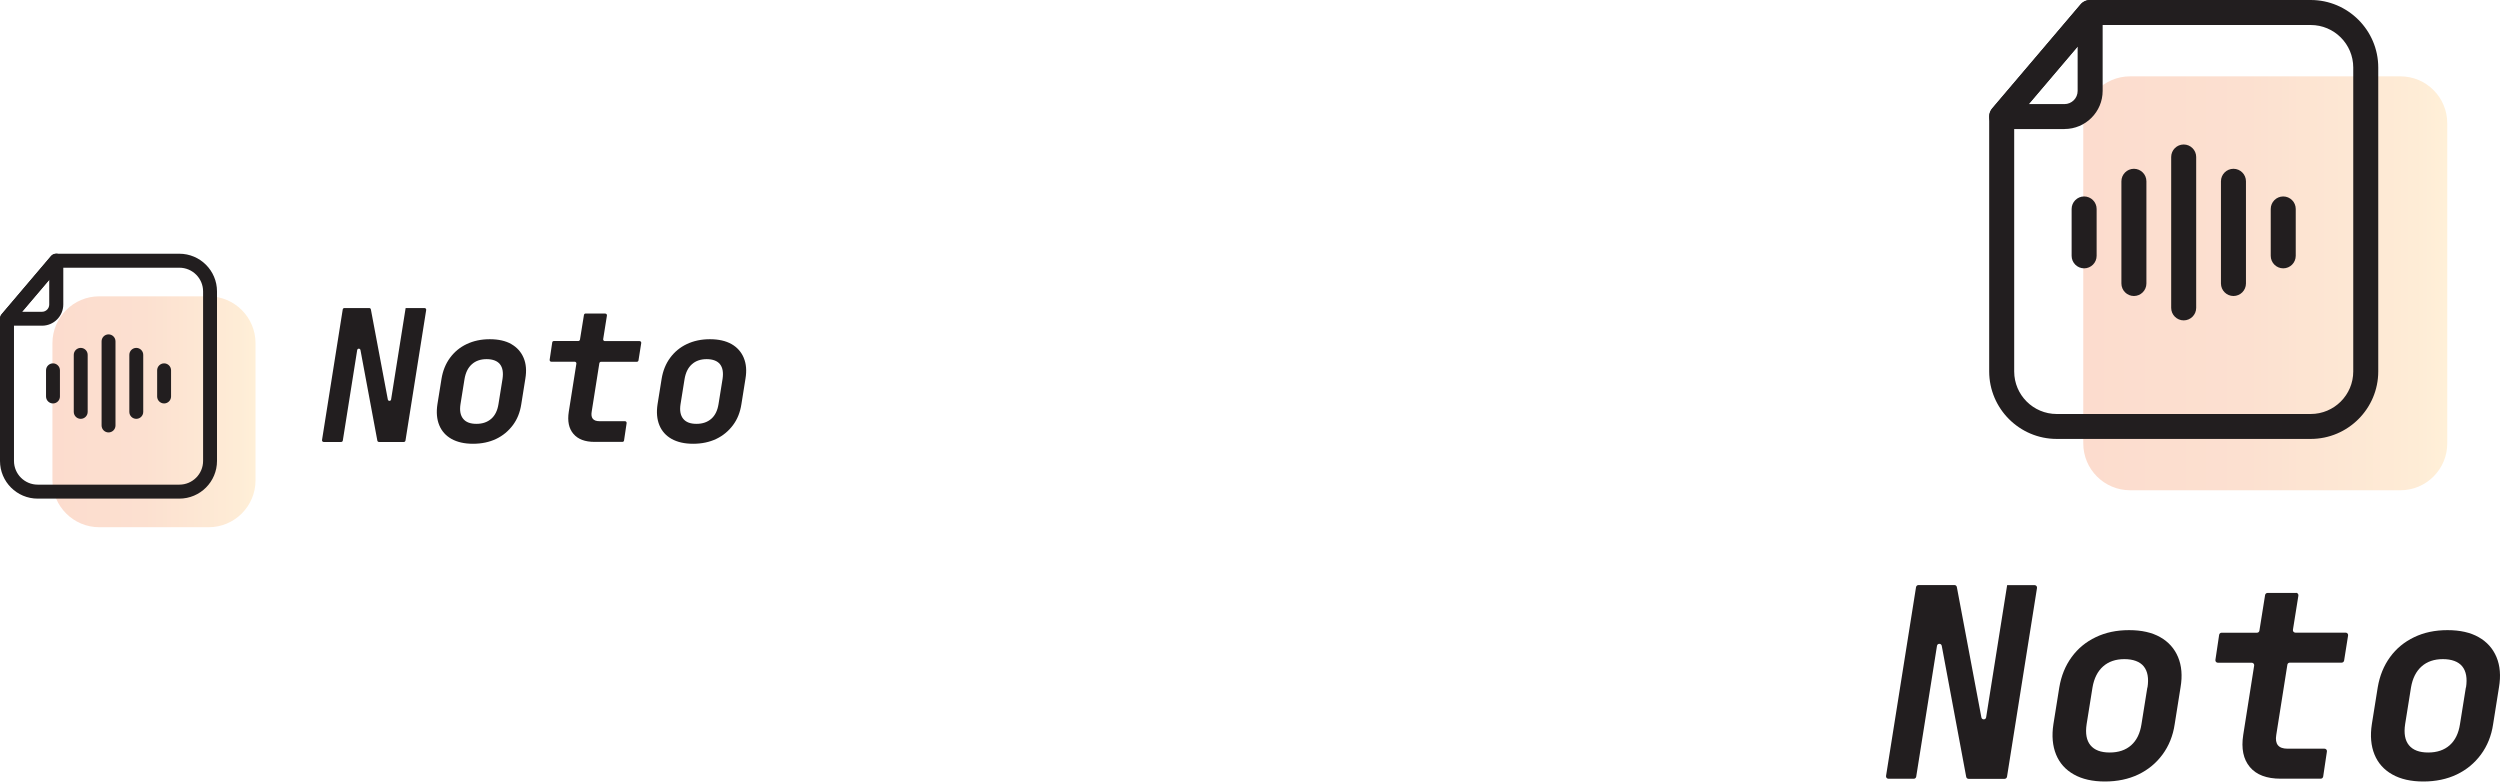
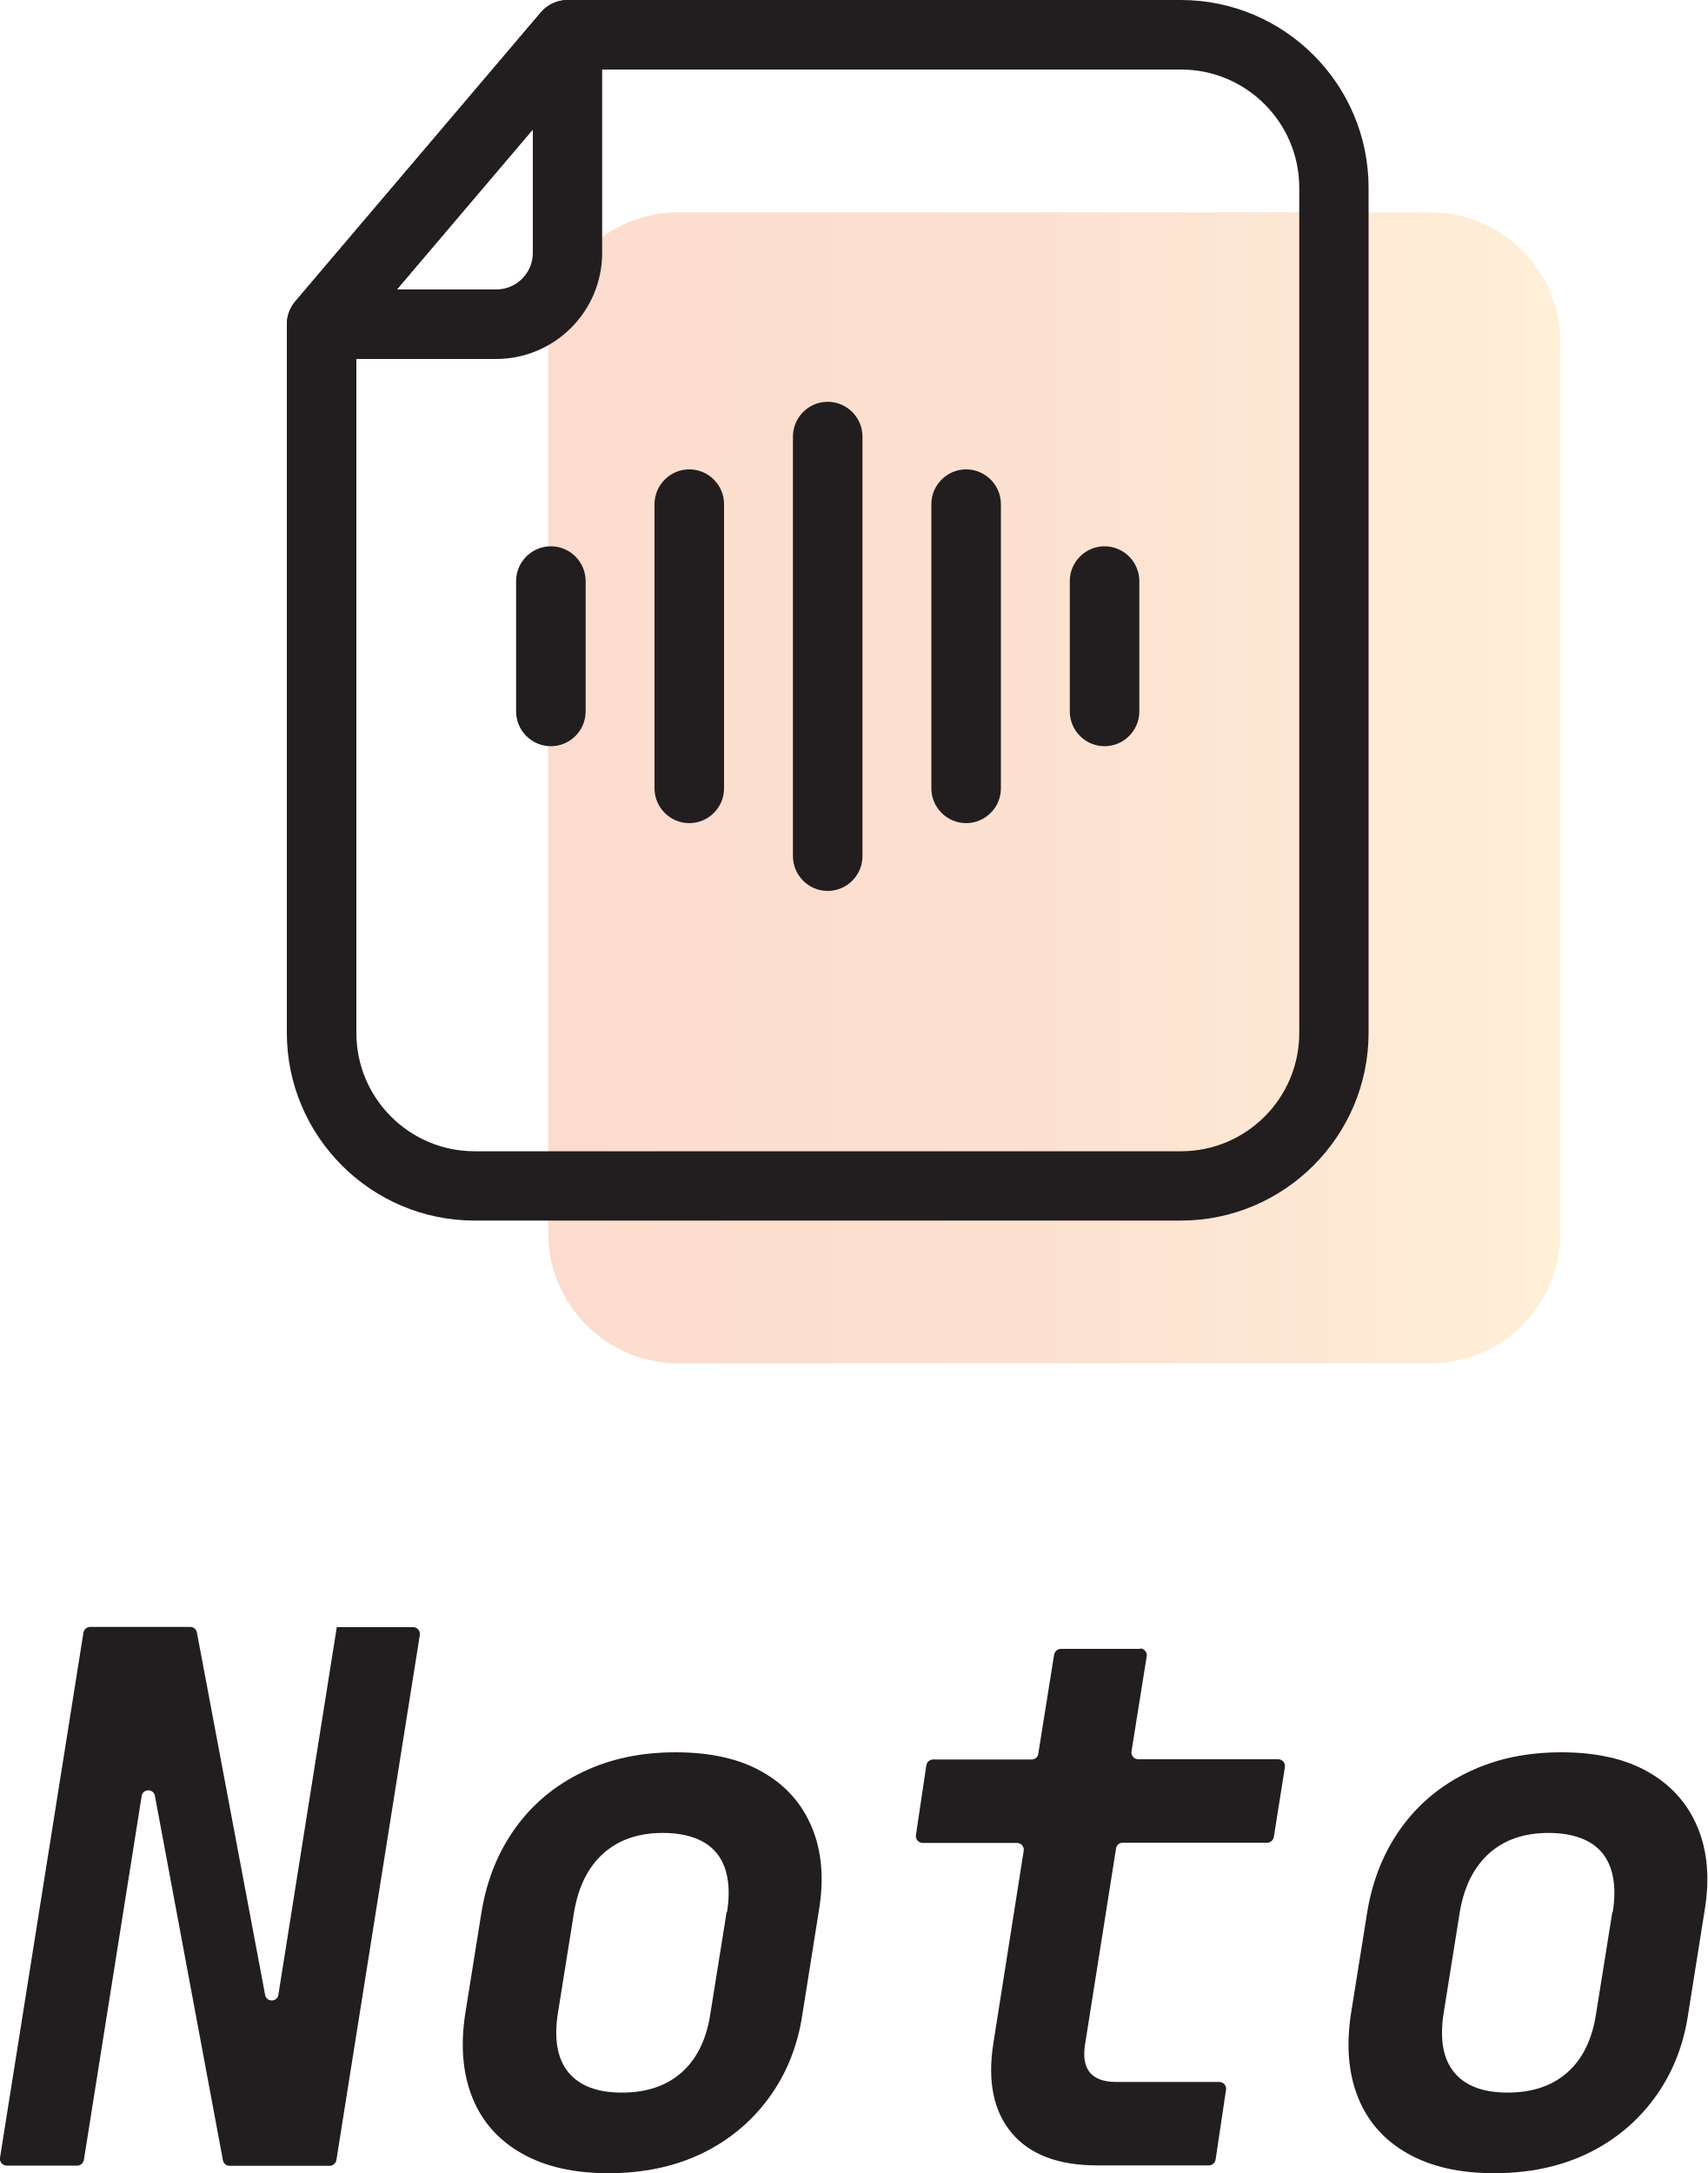
- <svg xmlns="http://www.w3.org/2000/svg" xmlns:xlink="http://www.w3.org/1999/xlink" id="_レイヤー_1" data-name="レイヤー 1" viewBox="0 0 319.93 100">
+ <svg xmlns="http://www.w3.org/2000/svg" id="_レイヤー_1" data-name="レイヤー 1" viewBox="0 0 78.57 100">
  <defs>
    <style>
      .cls-1 {
-         fill: url(#_名称未設定グラデーション_146-2);
+         fill: url(#_名称未設定グラデーション_146);
      }

      .cls-2 {
-         fill: url(#_名称未設定グラデーション_146);
-       }
- 
-       .cls-3 {
        fill: #221e1f;
      }
    </style>
-     <linearGradient id="_名称未設定グラデーション_146" data-name="名称未設定グラデーション 146" x1="6.71" y1="52.69" x2="32.7" y2="52.69" gradientUnits="userSpaceOnUse">
+     <linearGradient id="_名称未設定グラデーション_146" data-name="名称未設定グラデーション 146" x1="25.23" y1="36.25" x2="71.82" y2="36.25" gradientUnits="userSpaceOnUse">
      <stop offset="0" stop-color="#fcdcce" />
      <stop offset=".45" stop-color="#fce0d0" />
      <stop offset=".91" stop-color="#feecd6" />
      <stop offset="1" stop-color="#fff0d8" />
    </linearGradient>
-     <linearGradient id="_名称未設定グラデーション_146-2" data-name="名称未設定グラデーション 146" x1="266.6" y1="36.25" x2="313.18" y2="36.25" xlink:href="#_名称未設定グラデーション_146" />
  </defs>
  <g>
+     <rect class="cls-1" x="25.23" y="9.77" width="46.58" height="52.97" rx="6" ry="6" />
    <g>
-       <rect class="cls-2" x="6.71" y="37.92" width="25.99" height="29.55" rx="6" ry="6" />
-       <g>
-         <path class="cls-3" d="M13.89,55.34c-.49,0-.89-.4-.89-.89v-10.77c0-.49.4-.89.89-.89s.89.4.89.89v10.77c0,.49-.4.89-.89.89Z" />
-         <path class="cls-3" d="M17.44,53.6c-.49,0-.89-.4-.89-.89v-7.3c0-.49.4-.89.89-.89s.89.4.89.89v7.3c0,.49-.4.89-.89.89Z" />
-         <path class="cls-3" d="M21,51.63c-.49,0-.89-.4-.89-.89v-3.35c0-.49.4-.89.89-.89s.89.4.89.89v3.35c0,.49-.4.89-.89.89Z" />
-         <path class="cls-3" d="M10.33,53.6c-.49,0-.89-.4-.89-.89v-7.3c0-.49.4-.89.89-.89s.89.4.89.89v7.3c0,.49-.4.89-.89.89Z" />
-         <path class="cls-3" d="M6.78,51.63c-.49,0-.89-.4-.89-.89v-3.35c0-.49.4-.89.89-.89s.89.4.89.89v3.35c0,.49-.4.89-.89.89Z" />
-       </g>
-       <g>
-         <path class="cls-3" d="M5.38,41.68H.89c-.35,0-.66-.2-.81-.52-.15-.32-.1-.69.13-.95l6.31-7.43c.24-.29.64-.39.99-.26.35.13.59.46.59.84v5.6c0,1.5-1.22,2.72-2.72,2.72ZM2.82,39.9h2.55c.52,0,.93-.42.93-.93v-3.17l-3.49,4.11Z" />
-         <path class="cls-3" d="M22.96,63.81H4.82C2.16,63.81,0,61.65,0,58.99v-18.2c0-.21.08-.42.21-.58l6.31-7.43c.17-.2.42-.31.68-.31h15.75c2.66,0,4.82,2.16,4.82,4.82v21.7c0,2.66-2.16,4.82-4.82,4.82ZM1.79,41.12v17.87c0,1.67,1.36,3.03,3.03,3.03h18.14c1.67,0,3.03-1.36,3.03-3.03v-21.7c0-1.67-1.36-3.03-3.03-3.03H7.62l-5.83,6.86Z" />
-       </g>
+       <path class="cls-2" d="M38.09,41c-.88,0-1.6-.72-1.6-1.6v-19.31c0-.88.72-1.6,1.6-1.6s1.6.72,1.6,1.6v19.31c0,.88-.72,1.6-1.6,1.6Z" />
+       <path class="cls-2" d="M44.46,37.88c-.88,0-1.6-.72-1.6-1.6v-13.08c0-.88.72-1.6,1.6-1.6s1.6.72,1.6,1.6v13.08c0,.88-.72,1.6-1.6,1.6Z" />
+       <path class="cls-2" d="M50.83,34.34c-.88,0-1.6-.72-1.6-1.6v-6c0-.88.72-1.6,1.6-1.6s1.6.72,1.6,1.6v6c0,.88-.72,1.6-1.6,1.6Z" />
+       <path class="cls-2" d="M31.72,37.88c-.88,0-1.6-.72-1.6-1.6v-13.08c0-.88.72-1.6,1.6-1.6s1.6.72,1.6,1.6v13.08c0,.88-.72,1.6-1.6,1.6Z" />
+       <path class="cls-2" d="M25.35,34.34c-.88,0-1.6-.72-1.6-1.6v-6c0-.88.72-1.6,1.6-1.6s1.6.72,1.6,1.6v6c0,.88-.72,1.6-1.6,1.6Z" />
    </g>
    <g>
-       <path class="cls-3" d="M65.44,44.03c-.73-.41-1.65-.62-2.76-.62s-2.08.21-2.95.62c-.87.41-1.58,1-2.14,1.76-.56.76-.92,1.65-1.09,2.69l-.52,3.24c-.16,1.03-.08,1.93.23,2.69s.84,1.35,1.57,1.76c.74.41,1.65.62,2.75.62s2.1-.21,2.96-.62c.86-.41,1.57-1,2.14-1.76s.92-1.65,1.08-2.69l.52-3.26c.17-1.02.1-1.9-.22-2.66-.32-.76-.85-1.35-1.57-1.76ZM64.31,48.48l-.52,3.24c-.13.81-.43,1.44-.92,1.87-.49.43-1.12.65-1.9.65s-1.35-.21-1.7-.65c-.35-.43-.47-1.05-.34-1.87l.52-3.24c.14-.81.45-1.44.94-1.87.48-.43,1.11-.65,1.88-.65s1.37.22,1.71.65c.34.43.45,1.05.33,1.87Z" />
-       <path class="cls-3" d="M77.46,40.12h-2.52c-.11,0-.19.08-.21.18l-.51,3.16c-.02.1-.11.18-.21.18h-3.13c-.11,0-.2.08-.21.18l-.33,2.22c-.02.13.08.25.21.25h3c.13,0,.23.12.21.25l-.97,6.14c-.19,1.21,0,2.15.59,2.84.58.69,1.49,1.03,2.72,1.03h3.55c.11,0,.2-.08.21-.18l.33-2.22c.02-.13-.08-.25-.21-.25h-3.27c-.8,0-1.13-.41-.99-1.22l.98-6.2c.02-.1.11-.18.21-.18h4.59c.11,0,.19-.08.21-.18l.35-2.22c.02-.13-.08-.25-.21-.25h-4.45c-.13,0-.23-.12-.21-.25l.48-3.02c.02-.13-.08-.25-.21-.25Z" />
-       <path class="cls-3" d="M95.18,45.79c-.32-.76-.85-1.35-1.57-1.76-.73-.41-1.65-.62-2.76-.62s-2.08.21-2.95.62c-.87.41-1.58,1-2.14,1.76-.56.76-.92,1.65-1.09,2.69l-.52,3.24c-.16,1.03-.08,1.93.23,2.69s.84,1.35,1.57,1.76c.74.41,1.65.62,2.75.62s2.1-.21,2.96-.62c.86-.41,1.57-1,2.14-1.76s.92-1.65,1.08-2.69l.52-3.26c.17-1.02.1-1.9-.22-2.66ZM92.47,48.48l-.52,3.24c-.13.81-.43,1.44-.92,1.87-.49.43-1.12.65-1.9.65s-1.35-.21-1.7-.65c-.35-.43-.47-1.05-.34-1.87l.52-3.24c.14-.81.45-1.44.94-1.87.48-.43,1.11-.65,1.88-.65s1.37.22,1.71.65c.34.43.45,1.05.33,1.87Z" />
-       <path class="cls-3" d="M51.91,39.42l-1.86,11.7c-.04.24-.38.24-.42,0l-2.17-11.53c-.02-.1-.11-.17-.21-.17h-3.18c-.11,0-.19.08-.21.18l-2.65,16.71c-.02.13.08.25.21.25h2.24c.11,0,.19-.08.21-.18l1.84-11.58c.04-.24.38-.24.42,0l2.16,11.59c.02.1.11.17.21.17h3.18c.11,0,.19-.08.21-.18l2.65-16.71c.02-.13-.08-.25-.21-.25h-2.42Z" />
+       <path class="cls-2" d="M22.84,16.52h-8.04c-.62,0-1.19-.36-1.45-.93-.26-.57-.17-1.23.23-1.71L24.89.57c.43-.51,1.14-.7,1.77-.47.63.23,1.05.83,1.05,1.5v10.04c0,2.69-2.19,4.88-4.88,4.88ZM18.26,13.32h4.58c.92,0,1.68-.75,1.68-1.68v-5.68l-6.25,7.36Z" />
+       <path class="cls-2" d="M54.35,56.17H21.84c-4.76,0-8.64-3.88-8.64-8.64V14.92c0-.38.14-.75.38-1.04L24.89.57C25.2.21,25.65,0,26.11,0h28.23C59.11,0,62.98,3.88,62.98,8.64v38.89c0,4.76-3.88,8.64-8.64,8.64ZM16.4,15.51v32.03c0,3,2.44,5.44,5.44,5.44h32.51c3,0,5.44-2.44,5.44-5.44V8.64c0-3-2.44-5.44-5.44-5.44h-27.49l-10.46,12.3Z" />
    </g>
  </g>
  <g>
-     <rect class="cls-1" x="266.6" y="9.77" width="46.58" height="52.97" rx="6" ry="6" />
-     <g>
-       <path class="cls-3" d="M279.45,41c-.88,0-1.6-.72-1.6-1.6v-19.31c0-.88.72-1.6,1.6-1.6s1.6.72,1.6,1.6v19.31c0,.88-.72,1.6-1.6,1.6Z" />
-       <path class="cls-3" d="M285.82,37.88c-.88,0-1.6-.72-1.6-1.6v-13.08c0-.88.72-1.6,1.6-1.6s1.6.72,1.6,1.6v13.08c0,.88-.72,1.6-1.6,1.6Z" />
-       <path class="cls-3" d="M292.19,34.34c-.88,0-1.6-.72-1.6-1.6v-6c0-.88.72-1.6,1.6-1.6s1.6.72,1.6,1.6v6c0,.88-.72,1.6-1.6,1.6Z" />
-       <path class="cls-3" d="M273.08,37.88c-.88,0-1.6-.72-1.6-1.6v-13.08c0-.88.72-1.6,1.6-1.6s1.6.72,1.6,1.6v13.08c0,.88-.72,1.6-1.6,1.6Z" />
-       <path class="cls-3" d="M266.71,34.34c-.88,0-1.6-.72-1.6-1.6v-6c0-.88.72-1.6,1.6-1.6s1.6.72,1.6,1.6v6c0,.88-.72,1.6-1.6,1.6Z" />
-     </g>
-     <g>
-       <path class="cls-3" d="M264.2,16.52h-8.04c-.62,0-1.19-.36-1.45-.93-.26-.57-.17-1.23.23-1.71l11.32-13.32c.43-.51,1.14-.7,1.77-.47.63.23,1.05.83,1.05,1.5v10.04c0,2.69-2.19,4.88-4.88,4.88ZM259.62,13.32h4.58c.92,0,1.68-.75,1.68-1.68v-5.68l-6.25,7.36Z" />
-       <path class="cls-3" d="M295.71,56.17h-32.51c-4.76,0-8.64-3.88-8.64-8.64V14.92c0-.38.14-.75.38-1.04l11.32-13.32c.3-.36.75-.56,1.22-.56h28.23c4.76,0,8.64,3.88,8.64,8.64v38.89c0,4.76-3.88,8.64-8.64,8.64ZM257.76,15.51v32.03c0,3,2.44,5.44,5.44,5.44h32.51c3,0,5.44-2.44,5.44-5.44V8.64c0-3-2.44-5.44-5.44-5.44h-27.49l-10.46,12.3Z" />
-     </g>
-   </g>
-   <g>
-     <path class="cls-3" d="M276.45,81.54c-1.05-.6-2.38-.9-3.99-.9s-3.01.3-4.26.9c-1.26.6-2.29,1.45-3.09,2.55-.8,1.1-1.33,2.39-1.58,3.89l-.75,4.69c-.23,1.49-.11,2.79.34,3.89s1.21,1.95,2.28,2.55c1.06.6,2.39.9,3.97.9s3.03-.3,4.28-.9c1.25-.6,2.28-1.45,3.09-2.55s1.34-2.39,1.56-3.89l.75-4.72c.25-1.47.14-2.76-.32-3.86-.46-1.1-1.22-1.95-2.28-2.55ZM274.8,87.98l-.75,4.69c-.18,1.18-.62,2.08-1.32,2.7-.7.62-1.62.93-2.75.93s-1.95-.31-2.46-.93c-.51-.62-.67-1.52-.49-2.7l.75-4.69c.2-1.18.66-2.08,1.36-2.7.7-.62,1.61-.93,2.72-.93s1.98.31,2.48.93c.5.62.66,1.52.48,2.7Z" />
-     <path class="cls-3" d="M293.83,75.88h-3.65c-.15,0-.28.11-.31.26l-.73,4.57c-.02.15-.15.26-.31.26h-4.53c-.15,0-.28.11-.31.26l-.48,3.22c-.03.19.12.36.31.36h4.34c.19,0,.34.17.31.36l-1.4,8.88c-.27,1.74.01,3.11.85,4.11.84,1,2.15,1.49,3.94,1.49h5.13c.15,0,.28-.11.31-.26l.48-3.22c.03-.19-.12-.36-.31-.36h-4.74c-1.15,0-1.63-.59-1.43-1.77l1.42-8.98c.02-.15.15-.26.31-.26h6.64c.15,0,.28-.11.31-.26l.51-3.22c.03-.19-.12-.36-.31-.36h-6.44c-.19,0-.34-.17-.31-.36l.7-4.38c.03-.19-.12-.36-.31-.36Z" />
-     <path class="cls-3" d="M319.48,84.09c-.46-1.1-1.22-1.95-2.28-2.55-1.05-.6-2.38-.9-3.99-.9s-3.01.3-4.26.9c-1.26.6-2.29,1.45-3.09,2.55-.8,1.1-1.33,2.39-1.58,3.89l-.75,4.69c-.23,1.49-.11,2.79.34,3.89s1.21,1.95,2.28,2.55c1.06.6,2.39.9,3.97.9s3.03-.3,4.28-.9c1.25-.6,2.28-1.45,3.09-2.55s1.34-2.39,1.56-3.89l.75-4.72c.25-1.47.14-2.76-.32-3.86ZM315.56,87.98l-.75,4.69c-.18,1.18-.62,2.08-1.32,2.7-.7.62-1.62.93-2.75.93s-1.95-.31-2.46-.93c-.51-.62-.67-1.52-.49-2.7l.75-4.69c.2-1.18.66-2.08,1.36-2.7.7-.62,1.61-.93,2.72-.93s1.98.31,2.48.93c.5.62.66,1.52.48,2.7Z" />
-     <path class="cls-3" d="M256.86,74.87l-2.69,16.93c-.05.34-.55.35-.61,0l-3.14-16.68c-.03-.15-.16-.25-.3-.25h-4.61c-.15,0-.28.11-.31.26l-3.84,24.17c-.03.19.12.36.31.36h3.24c.15,0,.28-.11.31-.26l2.66-16.75c.05-.34.55-.35.61,0l3.13,16.77c.03.15.16.25.3.25h4.61c.15,0,.28-.11.31-.26l3.84-24.17c.03-.19-.12-.36-.31-.36h-3.51Z" />
+     <path class="cls-2" d="M35.08,81.54c-1.05-.6-2.38-.9-3.99-.9s-3.01.3-4.26.9c-1.26.6-2.29,1.45-3.09,2.55-.8,1.1-1.33,2.39-1.58,3.89l-.75,4.69c-.23,1.49-.11,2.79.34,3.89s1.21,1.95,2.28,2.55c1.06.6,2.39.9,3.97.9s3.03-.3,4.28-.9c1.25-.6,2.28-1.45,3.09-2.55s1.34-2.39,1.56-3.89l.75-4.72c.25-1.47.14-2.76-.32-3.86-.46-1.1-1.22-1.95-2.28-2.55ZM33.44,87.98l-.75,4.69c-.18,1.18-.62,2.08-1.32,2.7-.7.62-1.62.93-2.75.93s-1.95-.31-2.46-.93c-.51-.62-.67-1.52-.49-2.7l.75-4.69c.2-1.18.66-2.08,1.36-2.7.7-.62,1.61-.93,2.72-.93s1.98.31,2.48.93c.5.62.66,1.52.48,2.7Z" />
+     <path class="cls-2" d="M52.47,75.88h-3.65c-.15,0-.28.11-.31.26l-.73,4.57c-.02.15-.15.26-.31.26h-4.53c-.15,0-.28.11-.31.26l-.48,3.22c-.03.19.12.36.31.36h4.34c.19,0,.34.17.31.36l-1.4,8.88c-.27,1.74.01,3.11.85,4.11.84,1,2.15,1.49,3.94,1.49h5.13c.15,0,.28-.11.31-.26l.48-3.22c.03-.19-.12-.36-.31-.36h-4.74c-1.15,0-1.63-.59-1.43-1.77l1.42-8.98c.02-.15.15-.26.31-.26h6.64c.15,0,.28-.11.31-.26l.51-3.22c.03-.19-.12-.36-.31-.36h-6.44c-.19,0-.34-.17-.31-.36l.7-4.38c.03-.19-.12-.36-.31-.36Z" />
+     <path class="cls-2" d="M78.12,84.09c-.46-1.1-1.22-1.95-2.28-2.55-1.05-.6-2.38-.9-3.99-.9s-3.01.3-4.26.9c-1.26.6-2.29,1.45-3.09,2.55-.8,1.1-1.33,2.39-1.58,3.89l-.75,4.69c-.23,1.49-.11,2.79.34,3.89s1.21,1.95,2.28,2.55c1.06.6,2.39.9,3.97.9s3.03-.3,4.28-.9c1.25-.6,2.28-1.45,3.09-2.55s1.34-2.39,1.56-3.89l.75-4.72c.25-1.47.14-2.76-.32-3.86ZM74.2,87.98l-.75,4.69c-.18,1.18-.62,2.08-1.32,2.7-.7.62-1.62.93-2.75.93s-1.95-.31-2.46-.93c-.51-.62-.67-1.52-.49-2.7l.75-4.69c.2-1.18.66-2.08,1.36-2.7.7-.62,1.61-.93,2.72-.93s1.98.31,2.48.93c.5.62.66,1.52.48,2.7Z" />
+     <path class="cls-2" d="M15.5,74.87l-2.69,16.93c-.05.34-.55.35-.61,0l-3.14-16.68c-.03-.15-.16-.25-.3-.25h-4.61c-.15,0-.28.11-.31.26L0,99.3c-.03.19.12.36.31.36h3.24c.15,0,.28-.11.31-.26l2.66-16.75c.05-.34.55-.35.61,0l3.13,16.77c.03.15.16.25.3.25h4.61c.15,0,.28-.11.31-.26l3.84-24.17c.03-.19-.12-.36-.31-.36h-3.51Z" />
  </g>
</svg>
